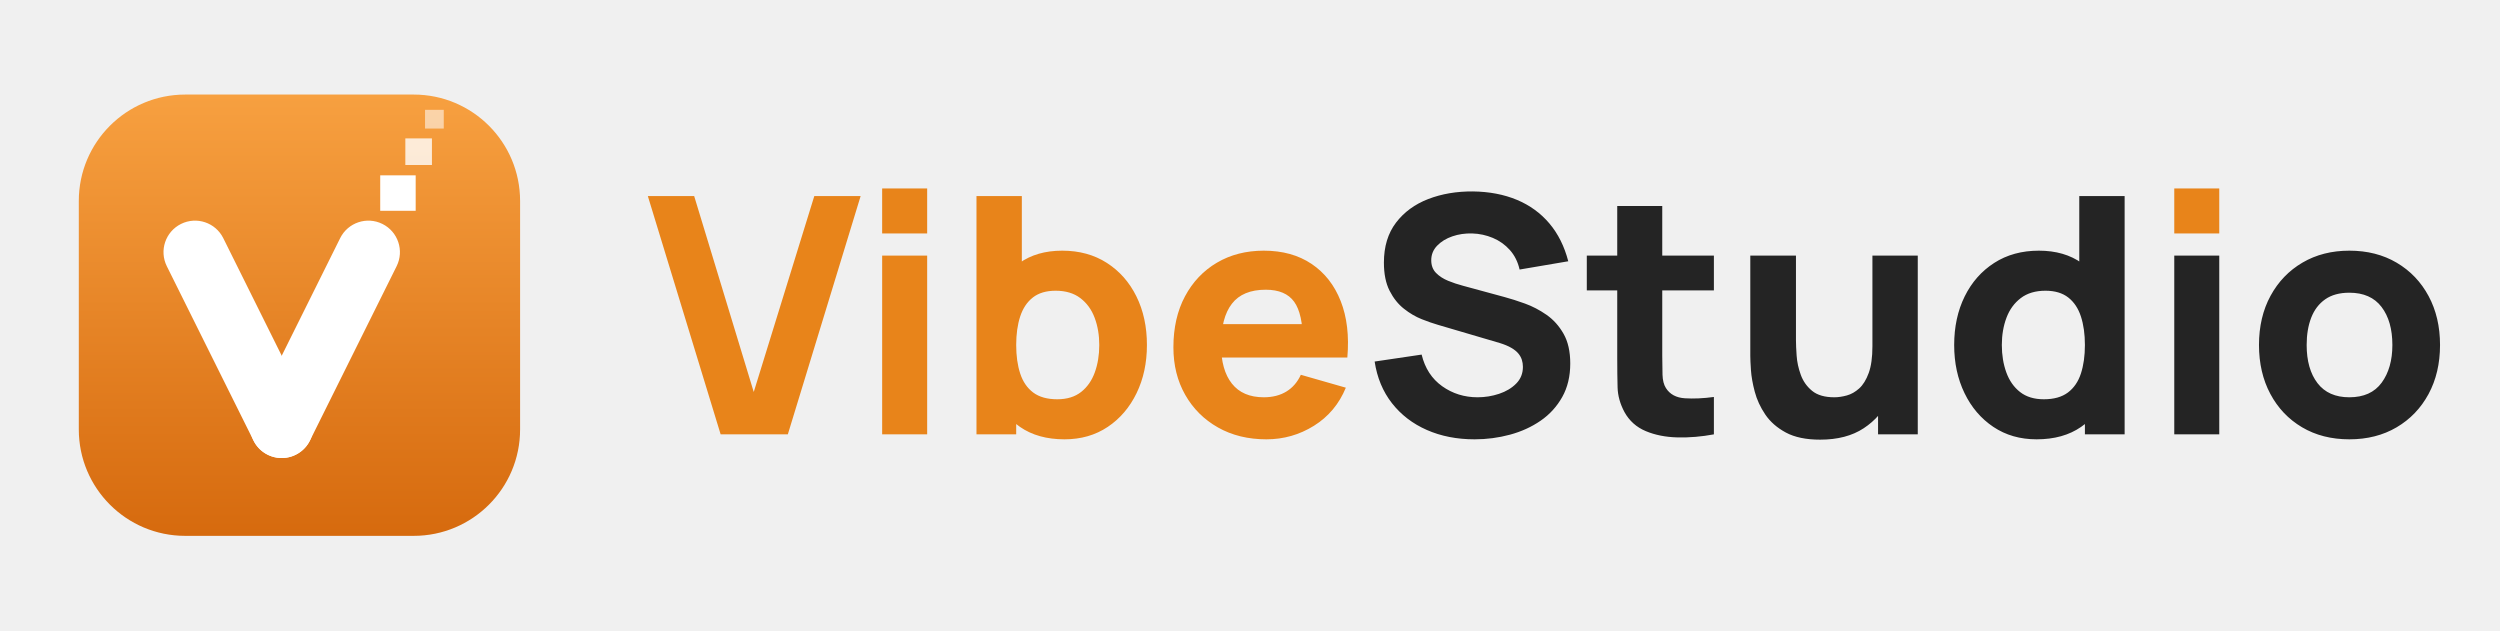
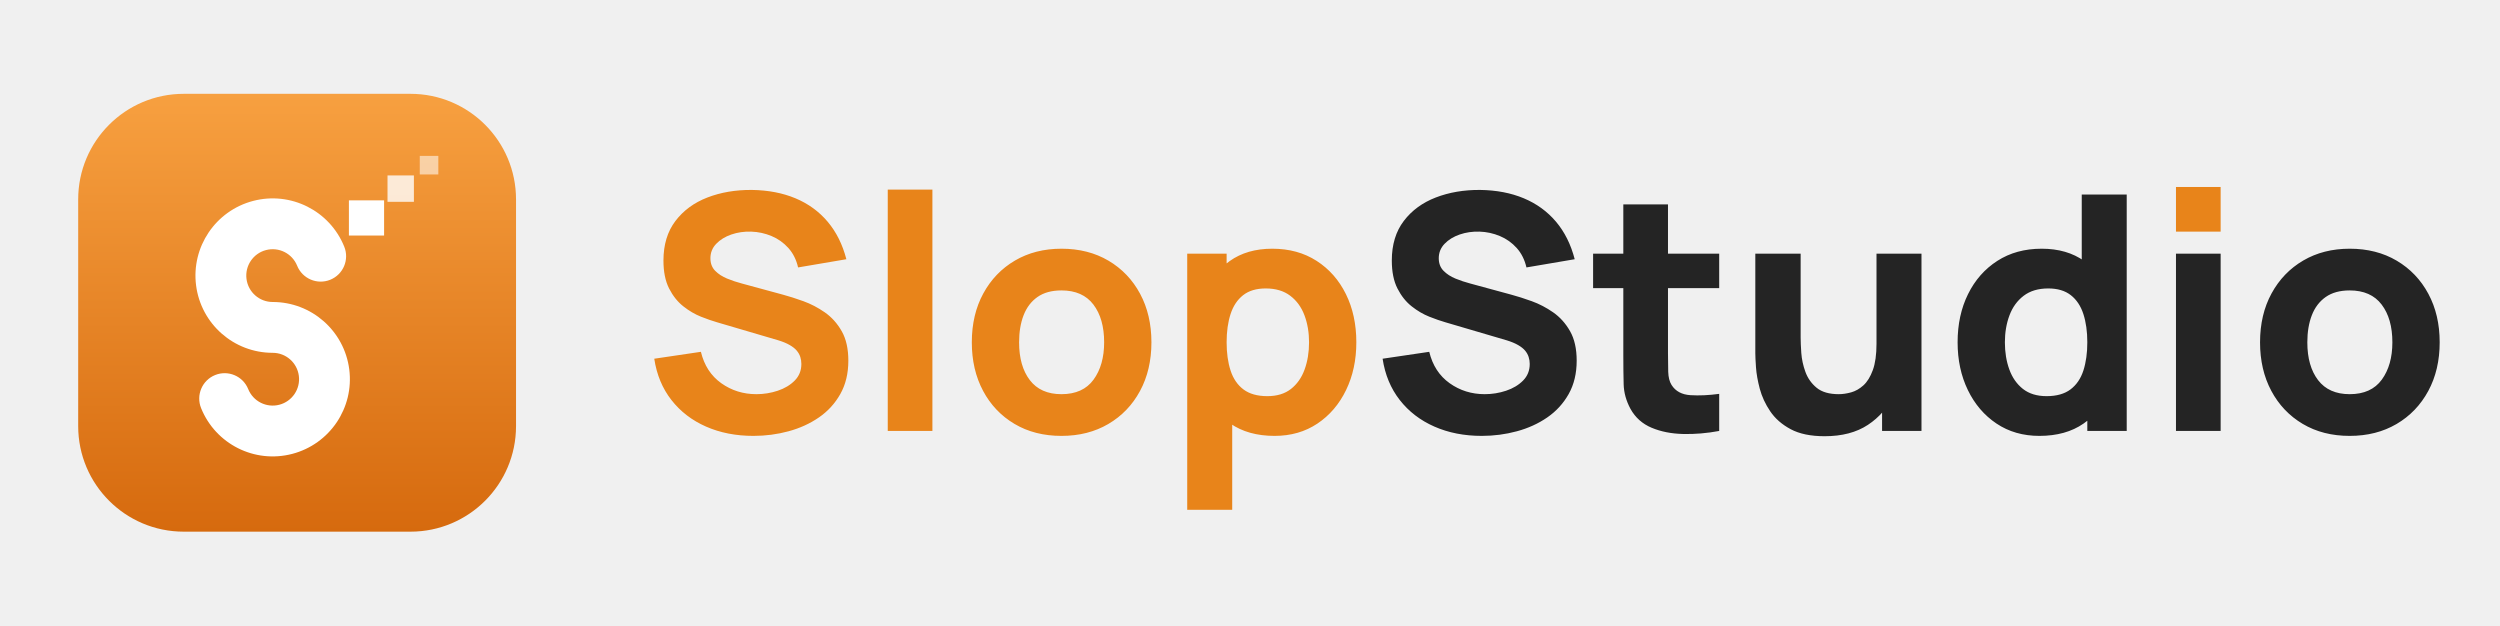
- <svg xmlns="http://www.w3.org/2000/svg" width="1269" height="320" viewBox="0 0 1269 320" role="img" aria-label="SlopStudio">
+ <svg xmlns="http://www.w3.org/2000/svg" width="1279" height="320" viewBox="0 0 1279 320" role="img" aria-label="SlopStudio">
  <defs>
    <linearGradient id="g1" gradientUnits="userSpaceOnUse" x1="0" y1="48" x2="0" y2="272">
      <stop offset="0" stop-color="#F7A040" />
      <stop offset="1" stop-color="#D66A0E" />
    </linearGradient>
  </defs>
  <path d="M94 48L210 48C239.82 48 264 72.18 264 102L264 218C264 247.82 239.82 272 210 272L94 272C64.18 272 40 247.82 40 218L40 102C40 72.18 64.18 48 94 48Z" fill="url(#g1)" />
-   <path d="M84.67 135.12L128.67 223.62C132.61 231.54 142.21 234.76 150.12 230.83C158.04 226.89 161.26 217.29 157.33 209.38L113.33 120.88C109.39 112.96 99.79 109.74 91.88 113.67C83.96 117.61 80.74 127.21 84.67 135.12Z" fill="#FFFFFF" />
-   <path d="M157.33 223.62L201.33 135.12C205.26 127.21 202.04 117.61 194.12 113.67C186.21 109.74 176.61 112.96 172.67 120.88L128.67 209.38C124.74 217.29 127.96 226.89 135.88 230.83C143.79 234.76 153.39 231.54 157.33 223.62Z" fill="#FFFFFF" />
-   <path d="M193 89L211 89L211 107L193 107Z" fill="#FFFFFF" />
-   <path d="M205.75 70.25L219.25 70.25L219.25 83.75L205.75 83.75Z" fill="#FFFFFF" fill-opacity="0.8" />
-   <path d="M215.75 55.75L225.25 55.75L225.25 65.25L215.75 65.25Z" fill="#FFFFFF" fill-opacity="0.55" />
-   <path d="M365.8 220.48L328.84 99.52L352.36 99.52L382.6 198.98L413.34 99.52L436.86 99.52L399.9 220.48ZM447.78 220.48L447.78 129.76L470.63 129.76L470.63 220.48ZM540.35 223Q526.83 223 517.76 216.7Q508.68 210.4 504.11 199.56Q499.53 188.73 499.53 175.12Q499.53 161.51 504.06 150.68Q508.6 139.84 517.42 133.54Q526.24 127.24 539.18 127.24Q552.2 127.24 561.86 133.46Q571.52 139.67 576.85 150.47Q582.18 161.26 582.18 175.12Q582.18 188.73 576.93 199.56Q571.68 210.4 562.28 216.7Q552.87 223 540.35 223ZM495.66 220.48L495.66 99.52L518.68 99.52L518.68 158.32L515.82 158.32L515.82 220.48ZM536.66 202.67Q544.05 202.67 548.75 198.98Q553.46 195.28 555.72 189.02Q557.99 182.76 557.99 175.12Q557.99 167.56 555.64 161.3Q553.29 155.04 548.37 151.31Q543.46 147.57 535.82 147.57Q528.68 147.57 524.27 151.01Q519.86 154.46 517.84 160.67Q515.82 166.89 515.82 175.12Q515.82 183.35 517.84 189.57Q519.86 195.78 524.43 199.23Q529.01 202.67 536.66 202.67ZM642.83 223Q628.89 223 618.26 216.99Q607.64 210.99 601.63 200.45Q595.62 189.9 595.62 176.3Q595.62 161.43 601.5 150.42Q607.38 139.42 617.72 133.33Q628.05 127.24 641.49 127.24Q655.77 127.24 665.76 133.96Q675.76 140.68 680.55 152.86Q685.34 165.04 683.91 181.5L661.31 181.5L661.31 173.1Q661.31 159.24 656.9 153.15Q652.49 147.06 642.5 147.06Q630.82 147.06 625.32 154.16Q619.82 161.26 619.82 175.12Q619.82 187.8 625.32 194.73Q630.82 201.66 641.49 201.66Q648.21 201.66 653 198.72Q657.78 195.78 660.3 190.24L683.15 196.79Q678.03 209.22 666.98 216.11Q655.94 223 642.83 223ZM612.76 181.5L612.76 164.54L672.9 164.54L672.9 181.5Z" fill="#E8841A" />
-   <path d="M748.5 223Q735.06 223 724.27 218.25Q713.48 213.51 706.55 204.65Q699.62 195.78 697.77 183.52L721.62 179.99Q724.14 190.41 732.04 196.04Q739.94 201.66 750.02 201.66Q755.64 201.66 760.94 199.9Q766.23 198.14 769.63 194.69Q773.03 191.25 773.03 186.21Q773.03 184.36 772.49 182.64Q771.94 180.92 770.68 179.4Q769.42 177.89 767.11 176.55Q764.8 175.2 761.27 174.11L729.86 164.87Q726.33 163.86 721.67 162.02Q717 160.17 712.64 156.72Q708.27 153.28 705.37 147.61Q702.47 141.94 702.47 133.29Q702.47 121.11 708.6 113.04Q714.74 104.98 724.98 101.03Q735.23 97.08 747.66 97.17Q760.18 97.34 770.01 101.45Q779.84 105.57 786.47 113.42Q793.11 121.28 796.05 132.62L771.35 136.82Q770.01 130.94 766.4 126.9Q762.78 122.87 757.79 120.77Q752.79 118.67 747.33 118.5Q741.95 118.34 737.21 119.97Q732.46 121.61 729.48 124.72Q726.5 127.83 726.5 132.11Q726.5 136.06 728.93 138.54Q731.37 141.02 735.06 142.53Q738.76 144.04 742.62 145.05L763.62 150.76Q768.33 152.02 774.04 154.08Q779.75 156.14 785 159.79Q790.25 163.44 793.65 169.41Q797.06 175.37 797.06 184.53Q797.06 194.27 792.98 201.54Q788.91 208.8 782.02 213.55Q775.13 218.3 766.44 220.65Q757.74 223 748.5 223ZM869.97 220.48Q860.56 222.24 851.53 222.03Q842.5 221.82 835.4 218.84Q828.3 215.86 824.61 209.22Q821.25 203.01 821.08 196.58Q820.91 190.16 820.91 182.01L820.91 104.56L843.76 104.56L843.76 180.66Q843.76 185.96 843.89 190.2Q844.01 194.44 845.61 196.96Q848.63 201.75 855.27 202.17Q861.9 202.59 869.97 201.5ZM805.46 147.4L805.46 129.76L869.97 129.76L869.97 147.4ZM923.9 223.17Q913.23 223.17 906.51 219.56Q899.79 215.94 896.05 210.4Q892.31 204.86 890.72 198.85Q889.12 192.84 888.78 187.89Q888.45 182.93 888.45 180.66L888.45 129.76L911.63 129.76L911.63 172.6Q911.63 175.71 911.97 180.54Q912.3 185.37 914.07 190.24Q915.83 195.11 919.82 198.39Q923.81 201.66 931.12 201.66Q934.06 201.66 937.42 200.74Q940.78 199.82 943.72 197.17Q946.66 194.52 948.55 189.36Q950.44 184.19 950.44 175.79L963.54 182.01Q963.54 192.76 959.18 202.17Q954.81 211.58 946.03 217.37Q937.25 223.17 923.9 223.17ZM953.3 220.48L953.3 190.41L950.44 190.41L950.44 129.76L973.46 129.76L973.46 220.48ZM1033.77 223Q1021.25 223 1011.84 216.7Q1002.44 210.4 997.19 199.56Q991.94 188.73 991.94 175.12Q991.94 161.26 997.27 150.47Q1002.6 139.67 1012.26 133.46Q1021.92 127.24 1034.94 127.24Q1047.88 127.24 1056.7 133.54Q1065.52 139.84 1070.06 150.68Q1074.59 161.51 1074.59 175.12Q1074.59 188.73 1070.01 199.56Q1065.44 210.4 1056.36 216.7Q1047.29 223 1033.77 223ZM1037.46 202.67Q1045.11 202.67 1049.69 199.23Q1054.26 195.78 1056.28 189.57Q1058.3 183.35 1058.3 175.12Q1058.3 166.89 1056.28 160.67Q1054.26 154.46 1049.85 151.01Q1045.44 147.57 1038.3 147.57Q1030.66 147.57 1025.75 151.31Q1020.83 155.04 1018.48 161.3Q1016.13 167.56 1016.13 175.12Q1016.13 182.76 1018.4 189.02Q1020.66 195.28 1025.37 198.98Q1030.07 202.67 1037.46 202.67ZM1058.3 220.48L1058.3 158.32L1055.44 158.32L1055.44 99.52L1078.46 99.52L1078.46 220.48ZM1103.66 220.48L1103.66 129.76L1126.5 129.76L1126.5 220.48ZM1192.53 223Q1178.84 223 1168.5 216.87Q1158.17 210.74 1152.42 199.94Q1146.66 189.15 1146.66 175.12Q1146.66 160.92 1152.54 150.13Q1158.42 139.34 1168.76 133.29Q1179.09 127.24 1192.53 127.24Q1206.22 127.24 1216.59 133.37Q1226.97 139.5 1232.76 150.3Q1238.56 161.09 1238.56 175.12Q1238.56 189.23 1232.72 200.03Q1226.88 210.82 1216.51 216.91Q1206.14 223 1192.53 223ZM1192.53 201.66Q1203.53 201.66 1208.95 194.23Q1214.37 186.8 1214.37 175.12Q1214.37 163.02 1208.87 155.8Q1203.36 148.58 1192.53 148.58Q1185.05 148.58 1180.26 151.94Q1175.48 155.3 1173.17 161.26Q1170.86 167.22 1170.86 175.12Q1170.86 187.3 1176.36 194.48Q1181.86 201.66 1192.53 201.66Z" fill="#242424" />
-   <path d="M447.78 95.66L470.63 95.66L470.63 118.5L447.78 118.5Z" fill="#E8841A" />
-   <path d="M1103.66 95.66L1126.5 95.66L1126.5 118.5L1103.66 118.5Z" fill="#E8841A" />
+   <path d="M176.12 126.2C168.68 107.78 148.72 97.76 129.5 102.79C110.28 107.82 97.79 126.34 100.32 146.04C102.86 165.75 119.63 180.5 139.5 180.5C146.29 180.5 152.02 185.54 152.89 192.28C153.76 199.01 149.49 205.34 142.92 207.06C136.35 208.78 129.53 205.35 126.98 199.06C124.29 192.4 116.72 189.18 110.06 191.87C103.4 194.56 100.19 202.14 102.88 208.8C110.32 227.22 130.28 237.24 149.5 232.21C168.72 227.18 181.21 208.66 178.68 188.96C176.14 169.25 159.37 154.5 139.5 154.5C132.71 154.5 126.98 149.46 126.11 142.72C125.24 135.99 129.51 129.66 136.08 127.94C142.65 126.22 149.47 129.65 152.02 135.94C154.71 142.6 162.28 145.82 168.94 143.13C175.6 140.44 178.81 132.86 176.12 126.2Z" fill="#FFFFFF" />
+   <path d="M178.5 102.5L196.5 102.5L196.5 120.5L178.5 120.5Z" fill="#FFFFFF" />
+   <path d="M198.25 89.75L211.75 89.75L211.75 103.25L198.25 103.25Z" fill="#FFFFFF" fill-opacity="0.8" />
+   <path d="M214.75 79.75L224.25 79.75L224.25 89.25L214.75 89.25Z" fill="#FFFFFF" fill-opacity="0.55" />
+   <path d="M385.46 223Q372.02 223 361.22 218.25Q350.43 213.51 343.5 204.65Q336.57 195.78 334.72 183.52L358.58 179.99Q361.1 190.41 368.99 196.04Q376.89 201.66 386.97 201.66Q392.6 201.66 397.89 199.9Q403.18 198.14 406.58 194.69Q409.98 191.25 409.98 186.21Q409.98 184.36 409.44 182.64Q408.89 180.92 407.63 179.4Q406.37 177.89 404.06 176.55Q401.75 175.2 398.22 174.11L366.81 164.87Q363.28 163.86 358.62 162.02Q353.96 160.17 349.59 156.72Q345.22 153.28 342.32 147.61Q339.42 141.94 339.42 133.29Q339.42 121.11 345.56 113.04Q351.69 104.98 361.94 101.03Q372.18 97.08 384.62 97.17Q397.13 97.34 406.96 101.45Q416.79 105.57 423.42 113.42Q430.06 121.28 433 132.62L408.3 136.82Q406.96 130.94 403.35 126.9Q399.74 122.87 394.74 120.77Q389.74 118.67 384.28 118.5Q378.9 118.34 374.16 119.97Q369.41 121.61 366.43 124.72Q363.45 127.83 363.45 132.11Q363.45 136.06 365.88 138.54Q368.32 141.02 372.02 142.53Q375.71 144.04 379.58 145.05L400.58 150.76Q405.28 152.02 410.99 154.08Q416.7 156.14 421.95 159.79Q427.2 163.44 430.61 169.41Q434.01 175.37 434.01 184.53Q434.01 194.27 429.93 201.54Q425.86 208.8 418.97 213.55Q412.08 218.3 403.39 220.65Q394.7 223 385.46 223ZM454.17 220.48L454.17 97L477.02 97L477.02 220.48ZM543.04 223Q529.35 223 519.02 216.87Q508.68 210.74 502.93 199.94Q497.18 189.15 497.18 175.12Q497.18 160.92 503.06 150.13Q508.94 139.34 519.27 133.29Q529.6 127.24 543.04 127.24Q556.73 127.24 567.11 133.37Q577.48 139.5 583.28 150.3Q589.07 161.09 589.07 175.12Q589.07 189.23 583.23 200.03Q577.4 210.82 567.02 216.91Q556.65 223 543.04 223ZM543.04 201.66Q554.04 201.66 559.46 194.23Q564.88 186.8 564.88 175.12Q564.88 163.02 559.38 155.8Q553.88 148.58 543.04 148.58Q535.56 148.58 530.78 151.94Q525.99 155.3 523.68 161.26Q521.37 167.22 521.37 175.12Q521.37 187.3 526.87 194.48Q532.37 201.66 543.04 201.66ZM652.07 223Q638.55 223 629.48 216.7Q620.4 210.4 615.83 199.56Q611.25 188.73 611.25 175.12Q611.25 161.51 615.78 150.68Q620.32 139.84 629.14 133.54Q637.96 127.24 650.9 127.24Q663.92 127.24 673.58 133.46Q683.24 139.67 688.57 150.47Q693.9 161.26 693.9 175.12Q693.9 188.73 688.65 199.56Q683.4 210.4 674 216.7Q664.59 223 652.07 223ZM607.38 260.8L607.38 129.76L627.54 129.76L627.54 191.92L630.4 191.92L630.4 260.8ZM648.38 202.67Q655.77 202.67 660.47 198.98Q665.18 195.28 667.44 189.02Q669.71 182.76 669.71 175.12Q669.71 167.56 667.36 161.3Q665.01 155.04 660.09 151.31Q655.18 147.57 647.54 147.57Q640.4 147.57 635.99 151.01Q631.58 154.46 629.56 160.67Q627.54 166.89 627.54 175.12Q627.54 183.35 629.56 189.57Q631.58 195.78 636.15 199.23Q640.73 202.67 648.38 202.67Z" fill="#E8841A" />
+   <path d="M758.08 223Q744.64 223 733.85 218.25Q723.05 213.51 716.12 204.65Q709.19 195.78 707.34 183.52L731.2 179.99Q733.72 190.41 741.62 196.04Q749.51 201.66 759.59 201.66Q765.22 201.66 770.51 199.9Q775.8 198.14 779.21 194.69Q782.61 191.25 782.61 186.21Q782.61 184.36 782.06 182.64Q781.52 180.92 780.26 179.4Q779 177.89 776.69 176.55Q774.38 175.2 770.85 174.11L739.43 164.87Q735.9 163.86 731.24 162.02Q726.58 160.17 722.21 156.72Q717.84 153.28 714.95 147.61Q712.05 141.94 712.05 133.29Q712.05 121.11 718.18 113.04Q724.31 104.98 734.56 101.03Q744.81 97.08 757.24 97.17Q769.76 97.34 779.58 101.45Q789.41 105.57 796.05 113.42Q802.68 121.28 805.62 132.62L780.93 136.82Q779.58 130.94 775.97 126.9Q772.36 122.87 767.36 120.77Q762.36 118.67 756.9 118.5Q751.53 118.34 746.78 119.97Q742.04 121.61 739.05 124.72Q736.07 127.83 736.07 132.11Q736.07 136.06 738.51 138.54Q740.94 141.02 744.64 142.53Q748.34 144.04 752.2 145.05L773.2 150.76Q777.9 152.02 783.62 154.08Q789.33 156.14 794.58 159.79Q799.83 163.44 803.23 169.41Q806.63 175.37 806.63 184.53Q806.63 194.27 802.56 201.54Q798.48 208.8 791.6 213.55Q784.71 218.3 776.01 220.65Q767.32 223 758.08 223ZM879.54 220.48Q870.14 222.24 861.11 222.03Q852.08 221.82 844.98 218.84Q837.88 215.86 834.18 209.22Q830.82 203.01 830.66 196.58Q830.49 190.16 830.49 182.01L830.49 104.56L853.34 104.56L853.34 180.66Q853.34 185.96 853.46 190.2Q853.59 194.44 855.18 196.96Q858.21 201.75 864.84 202.17Q871.48 202.59 879.54 201.5ZM815.03 147.4L815.03 129.76L879.54 129.76L879.54 147.4ZM933.47 223.17Q922.8 223.17 916.08 219.56Q909.36 215.94 905.63 210.4Q901.89 204.86 900.29 198.85Q898.7 192.84 898.36 187.89Q898.02 182.93 898.02 180.66L898.02 129.76L921.21 129.76L921.21 172.6Q921.21 175.71 921.54 180.54Q921.88 185.37 923.64 190.24Q925.41 195.11 929.4 198.39Q933.39 201.66 940.7 201.66Q943.64 201.66 947 200.74Q950.36 199.82 953.3 197.17Q956.24 194.52 958.13 189.36Q960.02 184.19 960.02 175.79L973.12 182.01Q973.12 192.76 968.75 202.17Q964.38 211.58 955.61 217.37Q946.83 223.17 933.47 223.17ZM962.87 220.48L962.87 190.41L960.02 190.41L960.02 129.76L983.03 129.76L983.03 220.48ZM1043.34 223Q1030.83 223 1021.42 216.7Q1012.01 210.4 1006.76 199.56Q1001.51 188.73 1001.51 175.12Q1001.51 161.26 1006.85 150.47Q1012.18 139.67 1021.84 133.46Q1031.5 127.24 1044.52 127.24Q1057.46 127.24 1066.28 133.54Q1075.1 139.84 1079.63 150.68Q1084.17 161.51 1084.17 175.12Q1084.17 188.73 1079.59 199.56Q1075.01 210.4 1065.94 216.7Q1056.87 223 1043.34 223ZM1047.04 202.67Q1054.68 202.67 1059.26 199.23Q1063.84 195.78 1065.86 189.57Q1067.87 183.35 1067.87 175.12Q1067.87 166.89 1065.86 160.67Q1063.84 154.46 1059.43 151.01Q1055.02 147.57 1047.88 147.57Q1040.24 147.57 1035.32 151.31Q1030.41 155.04 1028.06 161.3Q1025.7 167.56 1025.7 175.12Q1025.7 182.76 1027.97 189.02Q1030.24 195.28 1034.94 198.98Q1039.65 202.67 1047.04 202.67ZM1067.87 220.48L1067.87 158.32L1065.02 158.32L1065.02 99.52L1088.03 99.52L1088.03 220.48ZM1113.23 220.48L1113.23 129.76L1136.08 129.76L1136.08 220.48ZM1202.1 223Q1188.41 223 1178.08 216.87Q1167.75 210.74 1161.99 199.94Q1156.24 189.15 1156.24 175.12Q1156.24 160.92 1162.12 150.13Q1168 139.34 1178.33 133.29Q1188.66 127.24 1202.1 127.24Q1215.8 127.24 1226.17 133.37Q1236.54 139.5 1242.34 150.3Q1248.14 161.09 1248.14 175.12Q1248.14 189.23 1242.3 200.03Q1236.46 210.82 1226.09 216.91Q1215.71 223 1202.1 223ZM1202.1 201.66Q1213.11 201.66 1218.53 194.23Q1223.94 186.8 1223.94 175.12Q1223.94 163.02 1218.44 155.8Q1212.94 148.58 1202.1 148.58Q1194.63 148.58 1189.84 151.94Q1185.05 155.3 1182.74 161.26Q1180.43 167.22 1180.43 175.12Q1180.43 187.3 1185.93 194.48Q1191.44 201.66 1202.1 201.66Z" fill="#242424" />
+   <path d="M1113.23 95.66L1136.08 95.66L1136.08 118.5L1113.23 118.5Z" fill="#E8841A" />
</svg>
